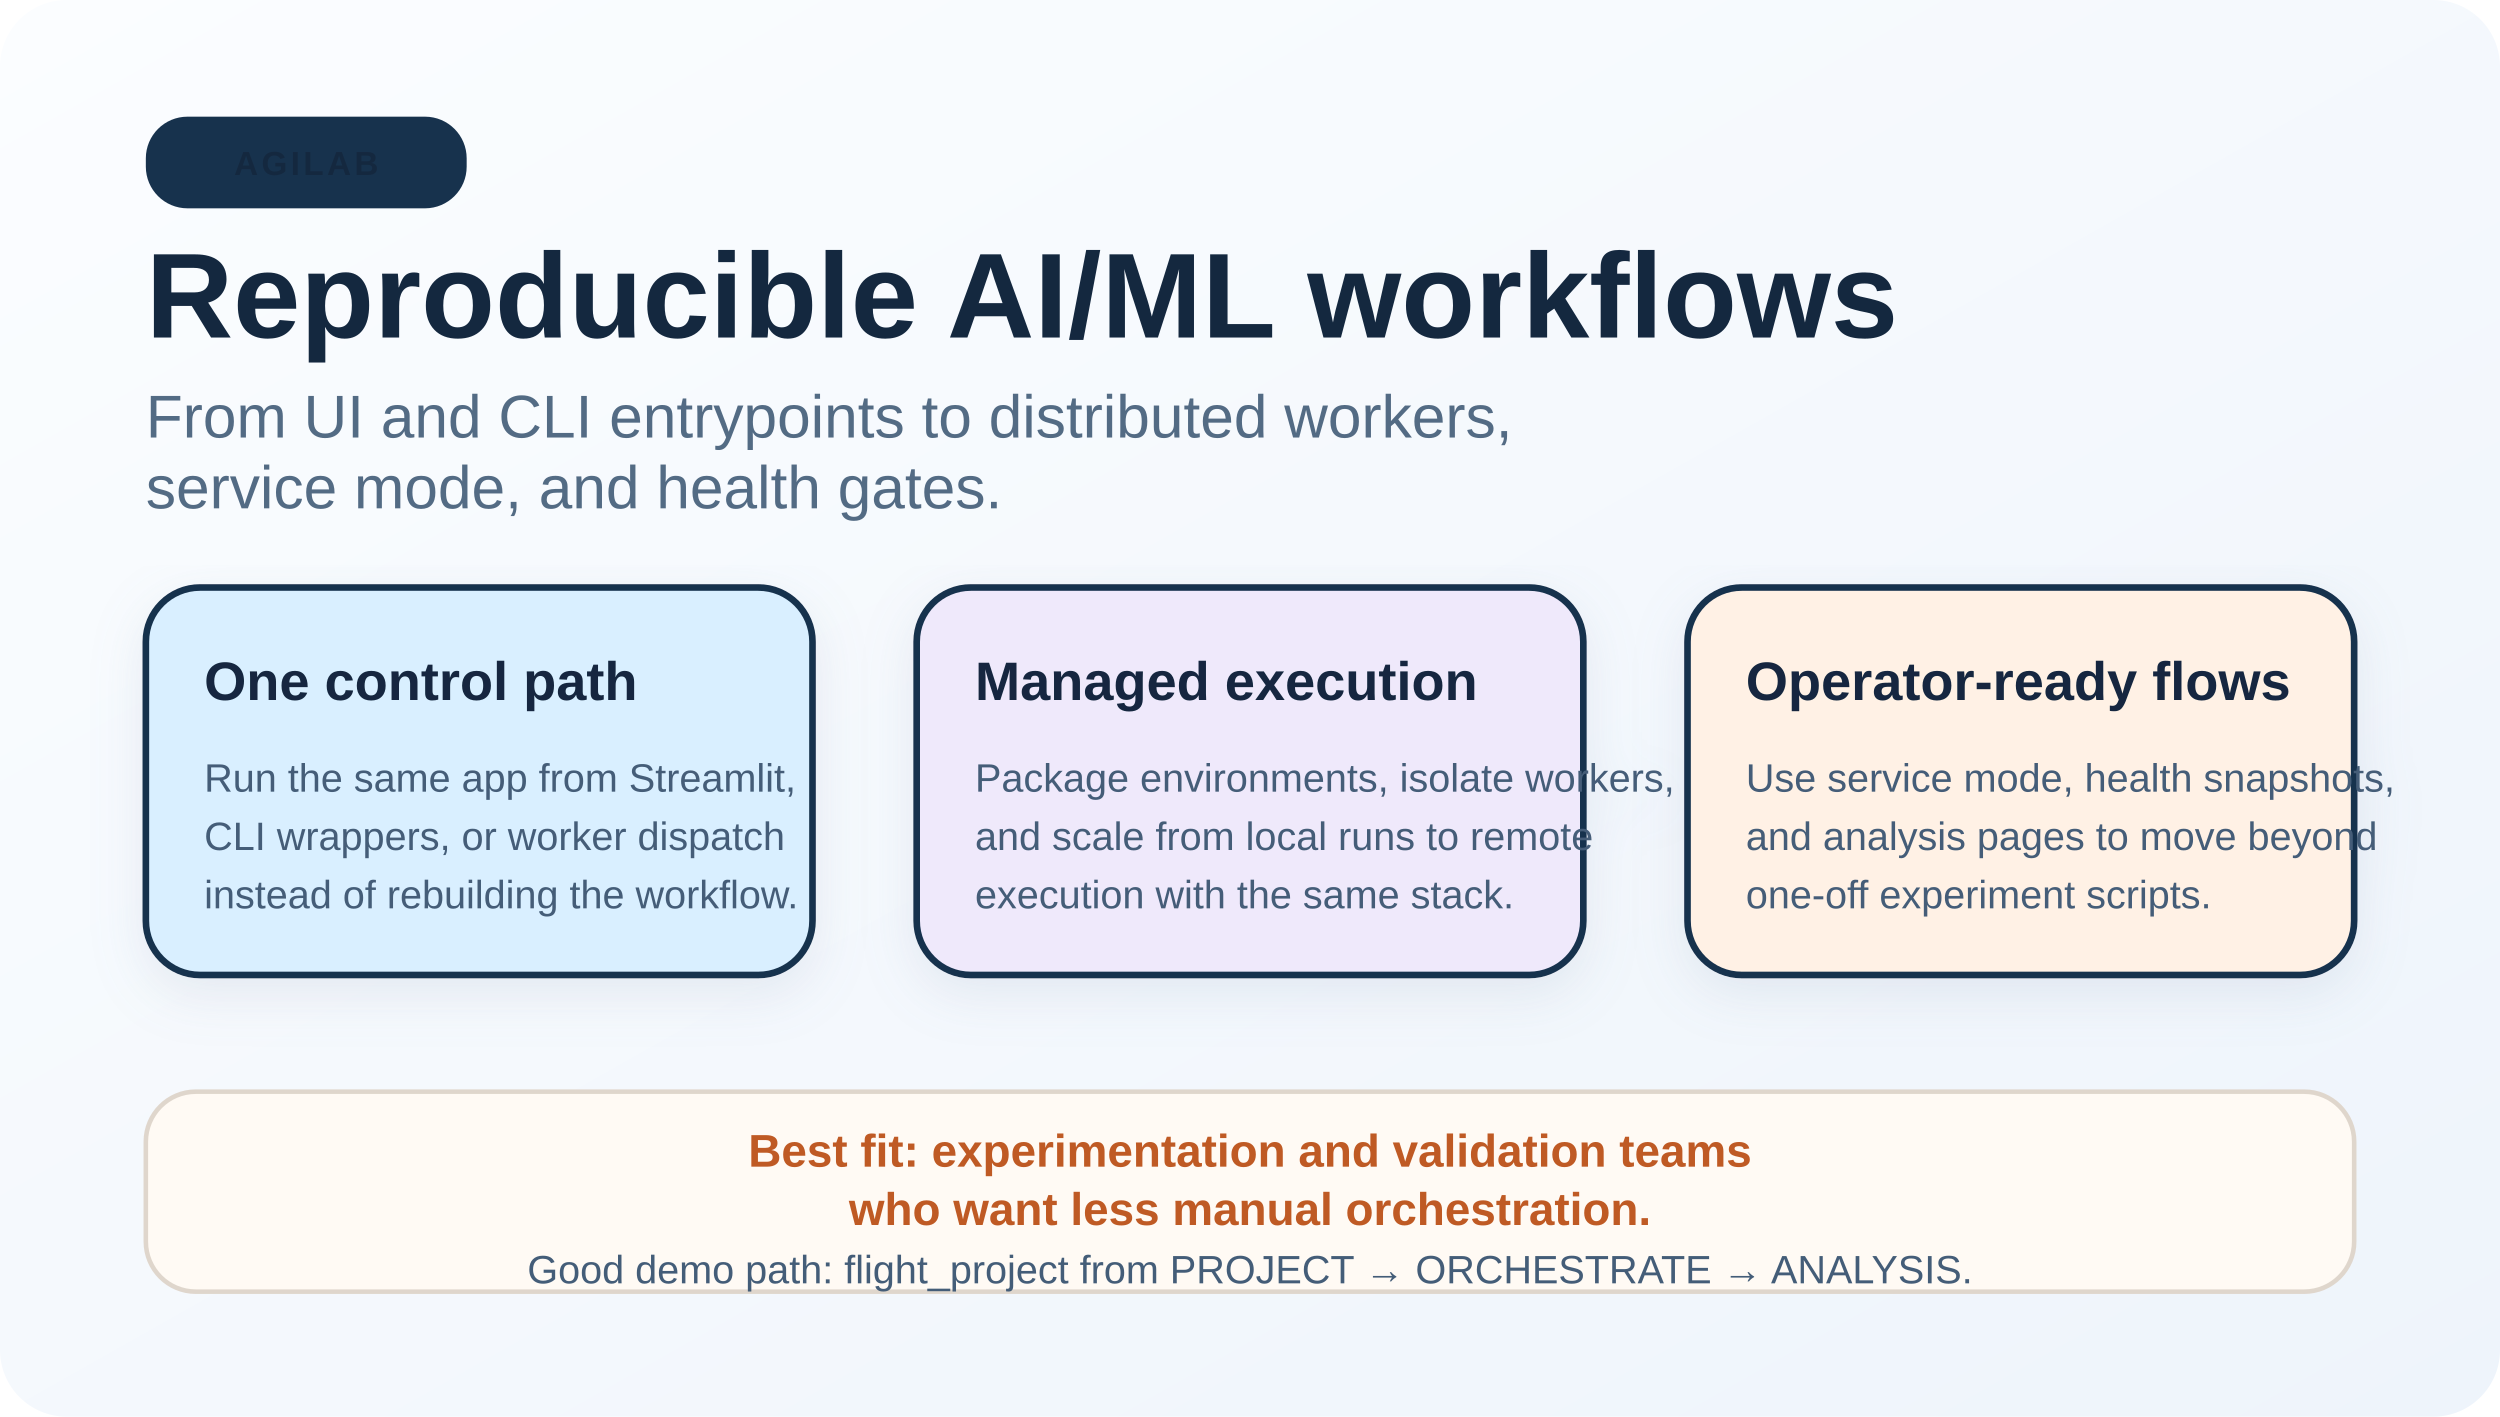
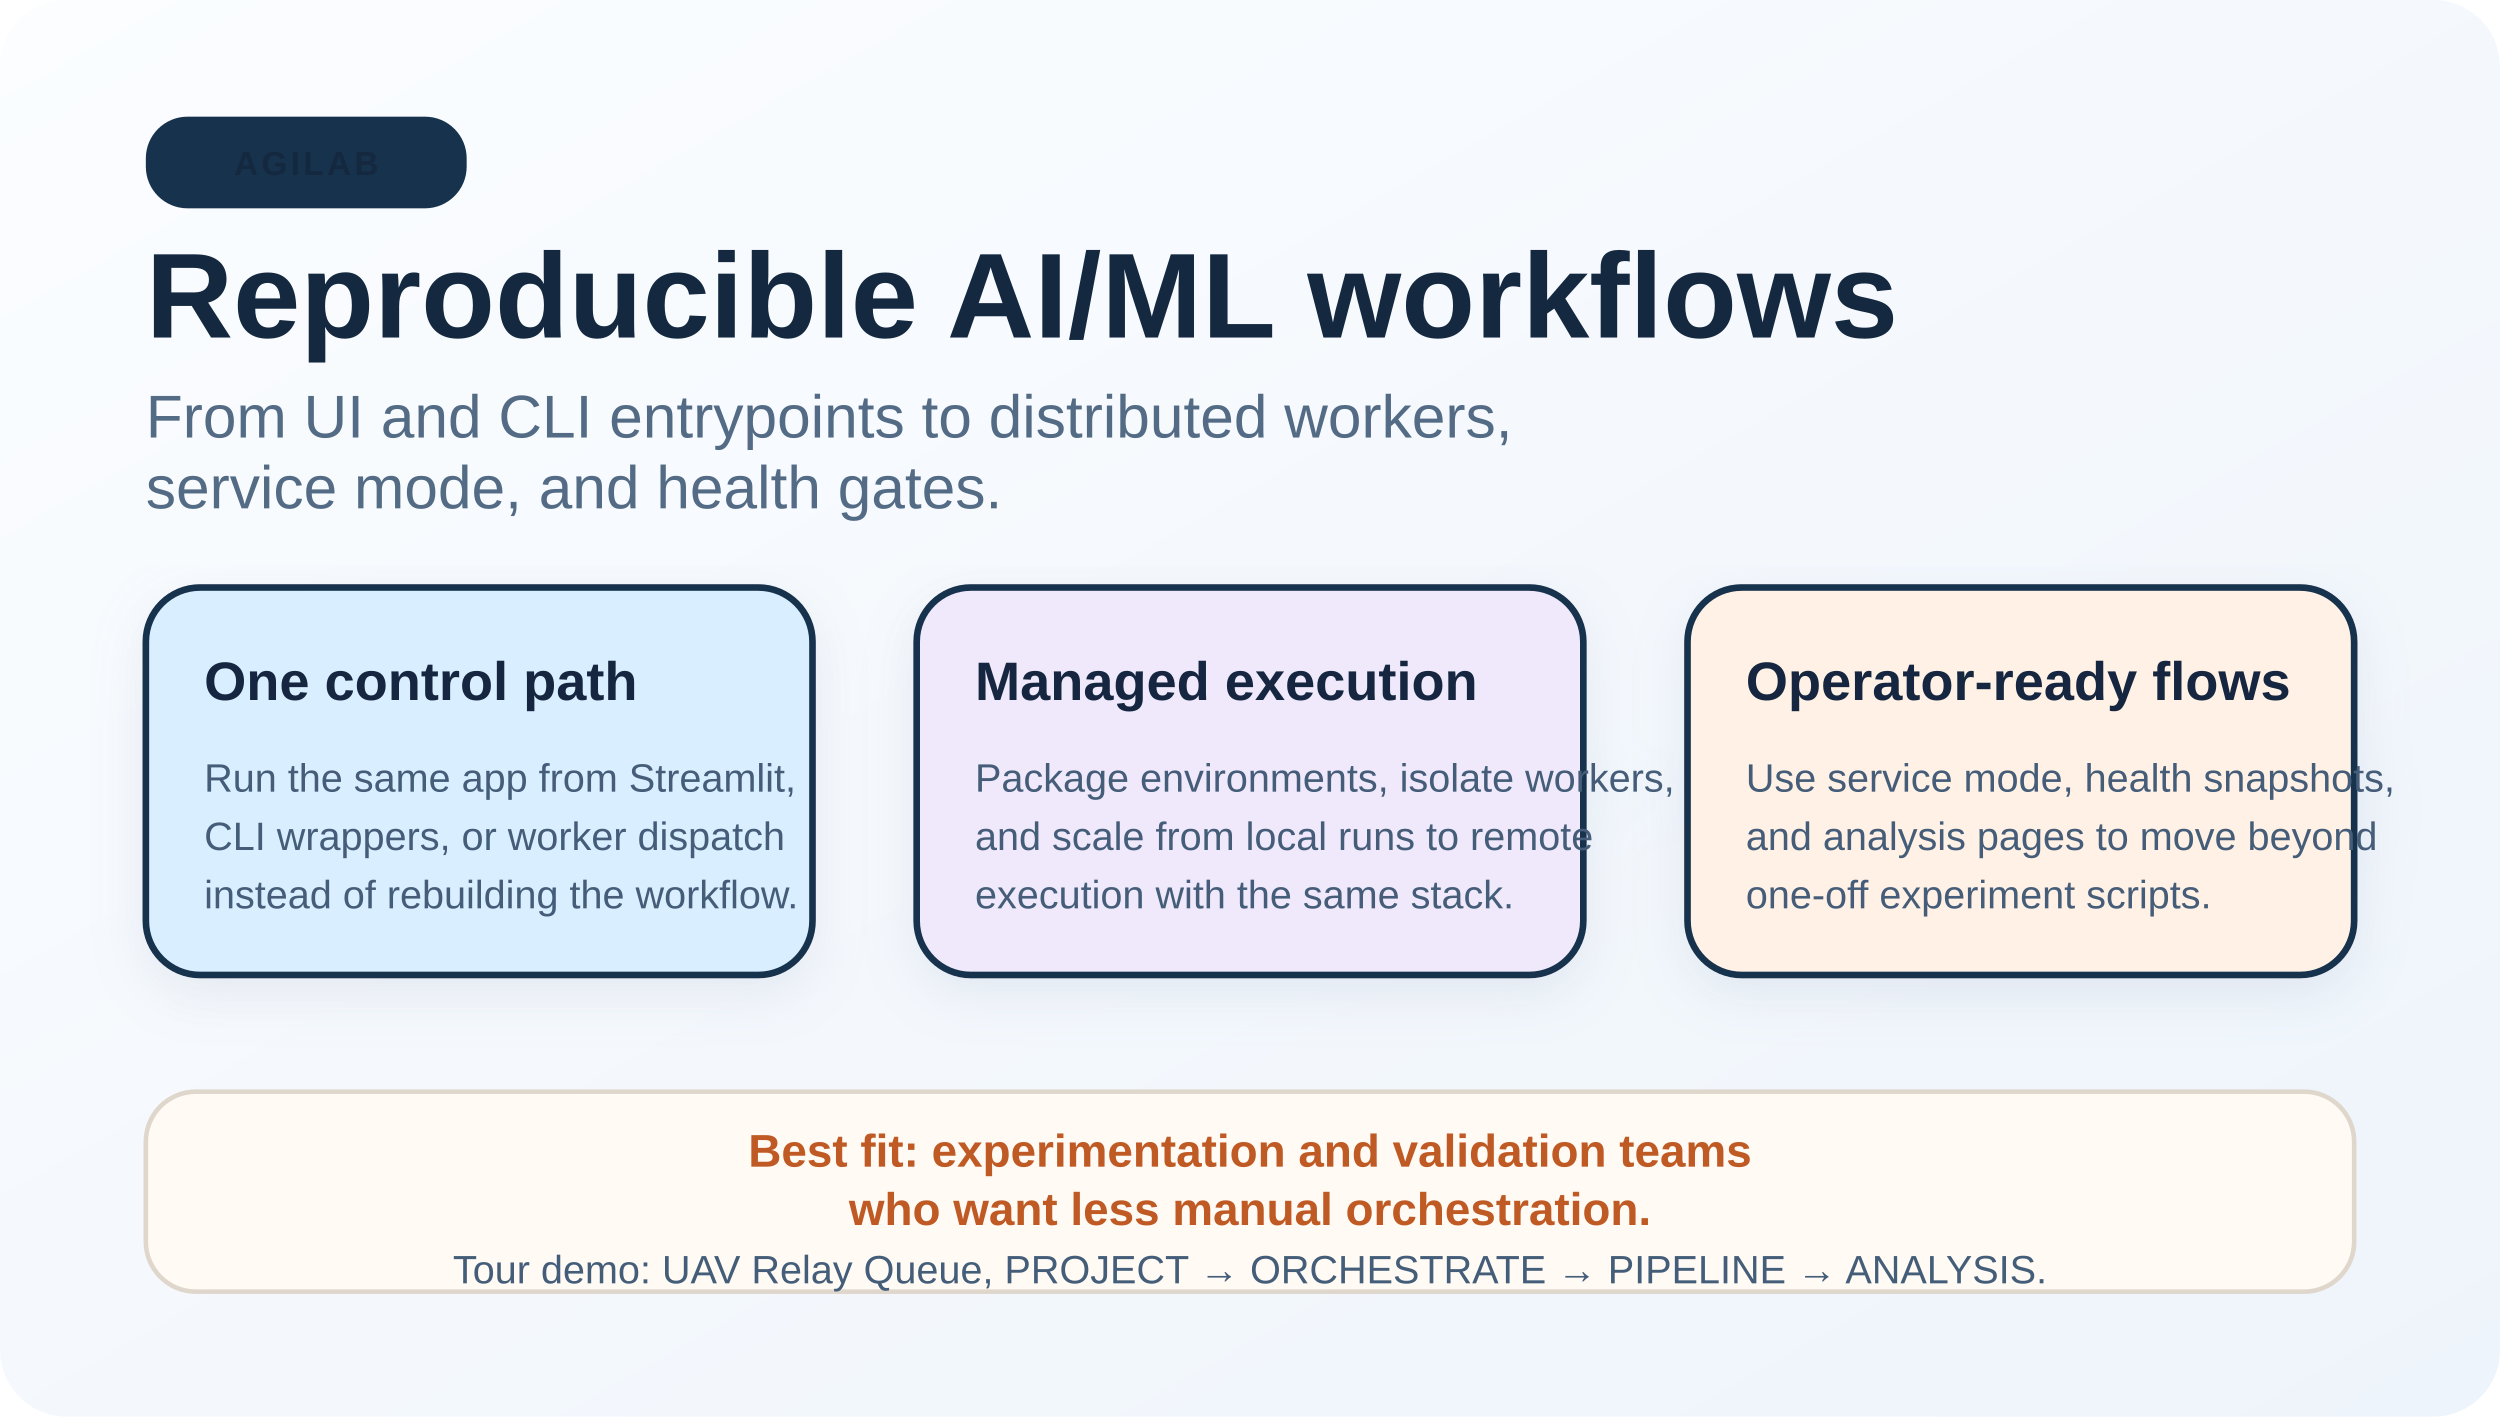
<svg xmlns="http://www.w3.org/2000/svg" width="1200" height="680" viewBox="0 0 1200 680" role="img" aria-labelledby="title desc">
  <defs>
    <style>
      text {
        font-family: "Aptos", "Segoe UI", "Helvetica Neue", Arial, sans-serif;
        fill: #14283f;
      }
      .title {
        font-size: 58px;
        font-weight: 700;
      }
      .subtitle {
        font-size: 29px;
        fill: #536b84;
      }
      .chip {
        font-size: 16px;
        font-weight: 700;
        letter-spacing: 0.1em;
        text-transform: uppercase;
      }
      .card-title {
        font-size: 26px;
        font-weight: 700;
      }
      .card-body {
        font-size: 19px;
        fill: #445d78;
      }
      .footer {
        font-size: 22px;
        font-weight: 700;
        fill: #bf5a24;
      }
    </style>
    <linearGradient id="bg" x1="0%" y1="0%" x2="100%" y2="100%">
      <stop offset="0%" stop-color="#fbfdff" />
      <stop offset="100%" stop-color="#eef4fb" />
    </linearGradient>
    <filter id="shadow" x="-10%" y="-10%" width="130%" height="130%">
      <feDropShadow dx="0" dy="8" stdDeviation="12" flood-color="#90a5c1" flood-opacity="0.18" />
    </filter>
  </defs>
  <rect width="1200" height="680" rx="32" ry="32" fill="url(#bg)" />
  <rect x="70" y="56" width="154" height="44" rx="20" ry="20" fill="#17324d" />
  <text class="chip" x="147" y="84" text-anchor="middle" fill="#f8fbff">AGILAB</text>
  <text class="title" x="70" y="162">Reproducible AI/ML workflows</text>
  <text class="subtitle" x="70" y="210">
    <tspan x="70" dy="0">From UI and CLI entrypoints to distributed workers,</tspan>
    <tspan x="70" dy="34">service mode, and health gates.</tspan>
  </text>
  <g filter="url(#shadow)">
    <rect x="70" y="282" width="320" height="186" rx="26" ry="26" fill="#d9efff" stroke="#17324d" stroke-width="3.2" />
    <text class="card-title" x="98" y="336">One control path</text>
    <text class="card-body" x="98" y="380">Run the same app from Streamlit,</text>
    <text class="card-body" x="98" y="408">CLI wrappers, or worker dispatch</text>
    <text class="card-body" x="98" y="436">instead of rebuilding the workflow.</text>
  </g>
  <g filter="url(#shadow)">
    <rect x="440" y="282" width="320" height="186" rx="26" ry="26" fill="#efe9fb" stroke="#17324d" stroke-width="3.2" />
    <text class="card-title" x="468" y="336">Managed execution</text>
    <text class="card-body" x="468" y="380">Package environments, isolate workers,</text>
    <text class="card-body" x="468" y="408">and scale from local runs to remote</text>
    <text class="card-body" x="468" y="436">execution with the same stack.</text>
  </g>
  <g filter="url(#shadow)">
    <rect x="810" y="282" width="320" height="186" rx="26" ry="26" fill="#fff1e5" stroke="#17324d" stroke-width="3.2" />
    <text class="card-title" x="838" y="336">Operator-ready flows</text>
    <text class="card-body" x="838" y="380">Use service mode, health snapshots,</text>
    <text class="card-body" x="838" y="408">and analysis pages to move beyond</text>
    <text class="card-body" x="838" y="436">one-off experiment scripts.</text>
  </g>
  <rect x="70" y="524" width="1060" height="96" rx="24" ry="24" fill="#fffaf4" stroke="#dfd6cc" stroke-width="2.2" />
  <text class="footer" x="600" y="560" text-anchor="middle">Best fit: experimentation and validation teams</text>
  <text class="footer" x="600" y="588" text-anchor="middle">who want less manual orchestration.</text>
-   <text class="card-body" x="600" y="616" text-anchor="middle">Good demo path: flight_project from PROJECT → ORCHESTRATE → ANALYSIS.</text>
+   <text class="card-body" x="600" y="616" text-anchor="middle">Tour demo: UAV Relay Queue, PROJECT → ORCHESTRATE → PIPELINE → ANALYSIS.</text>
</svg>
